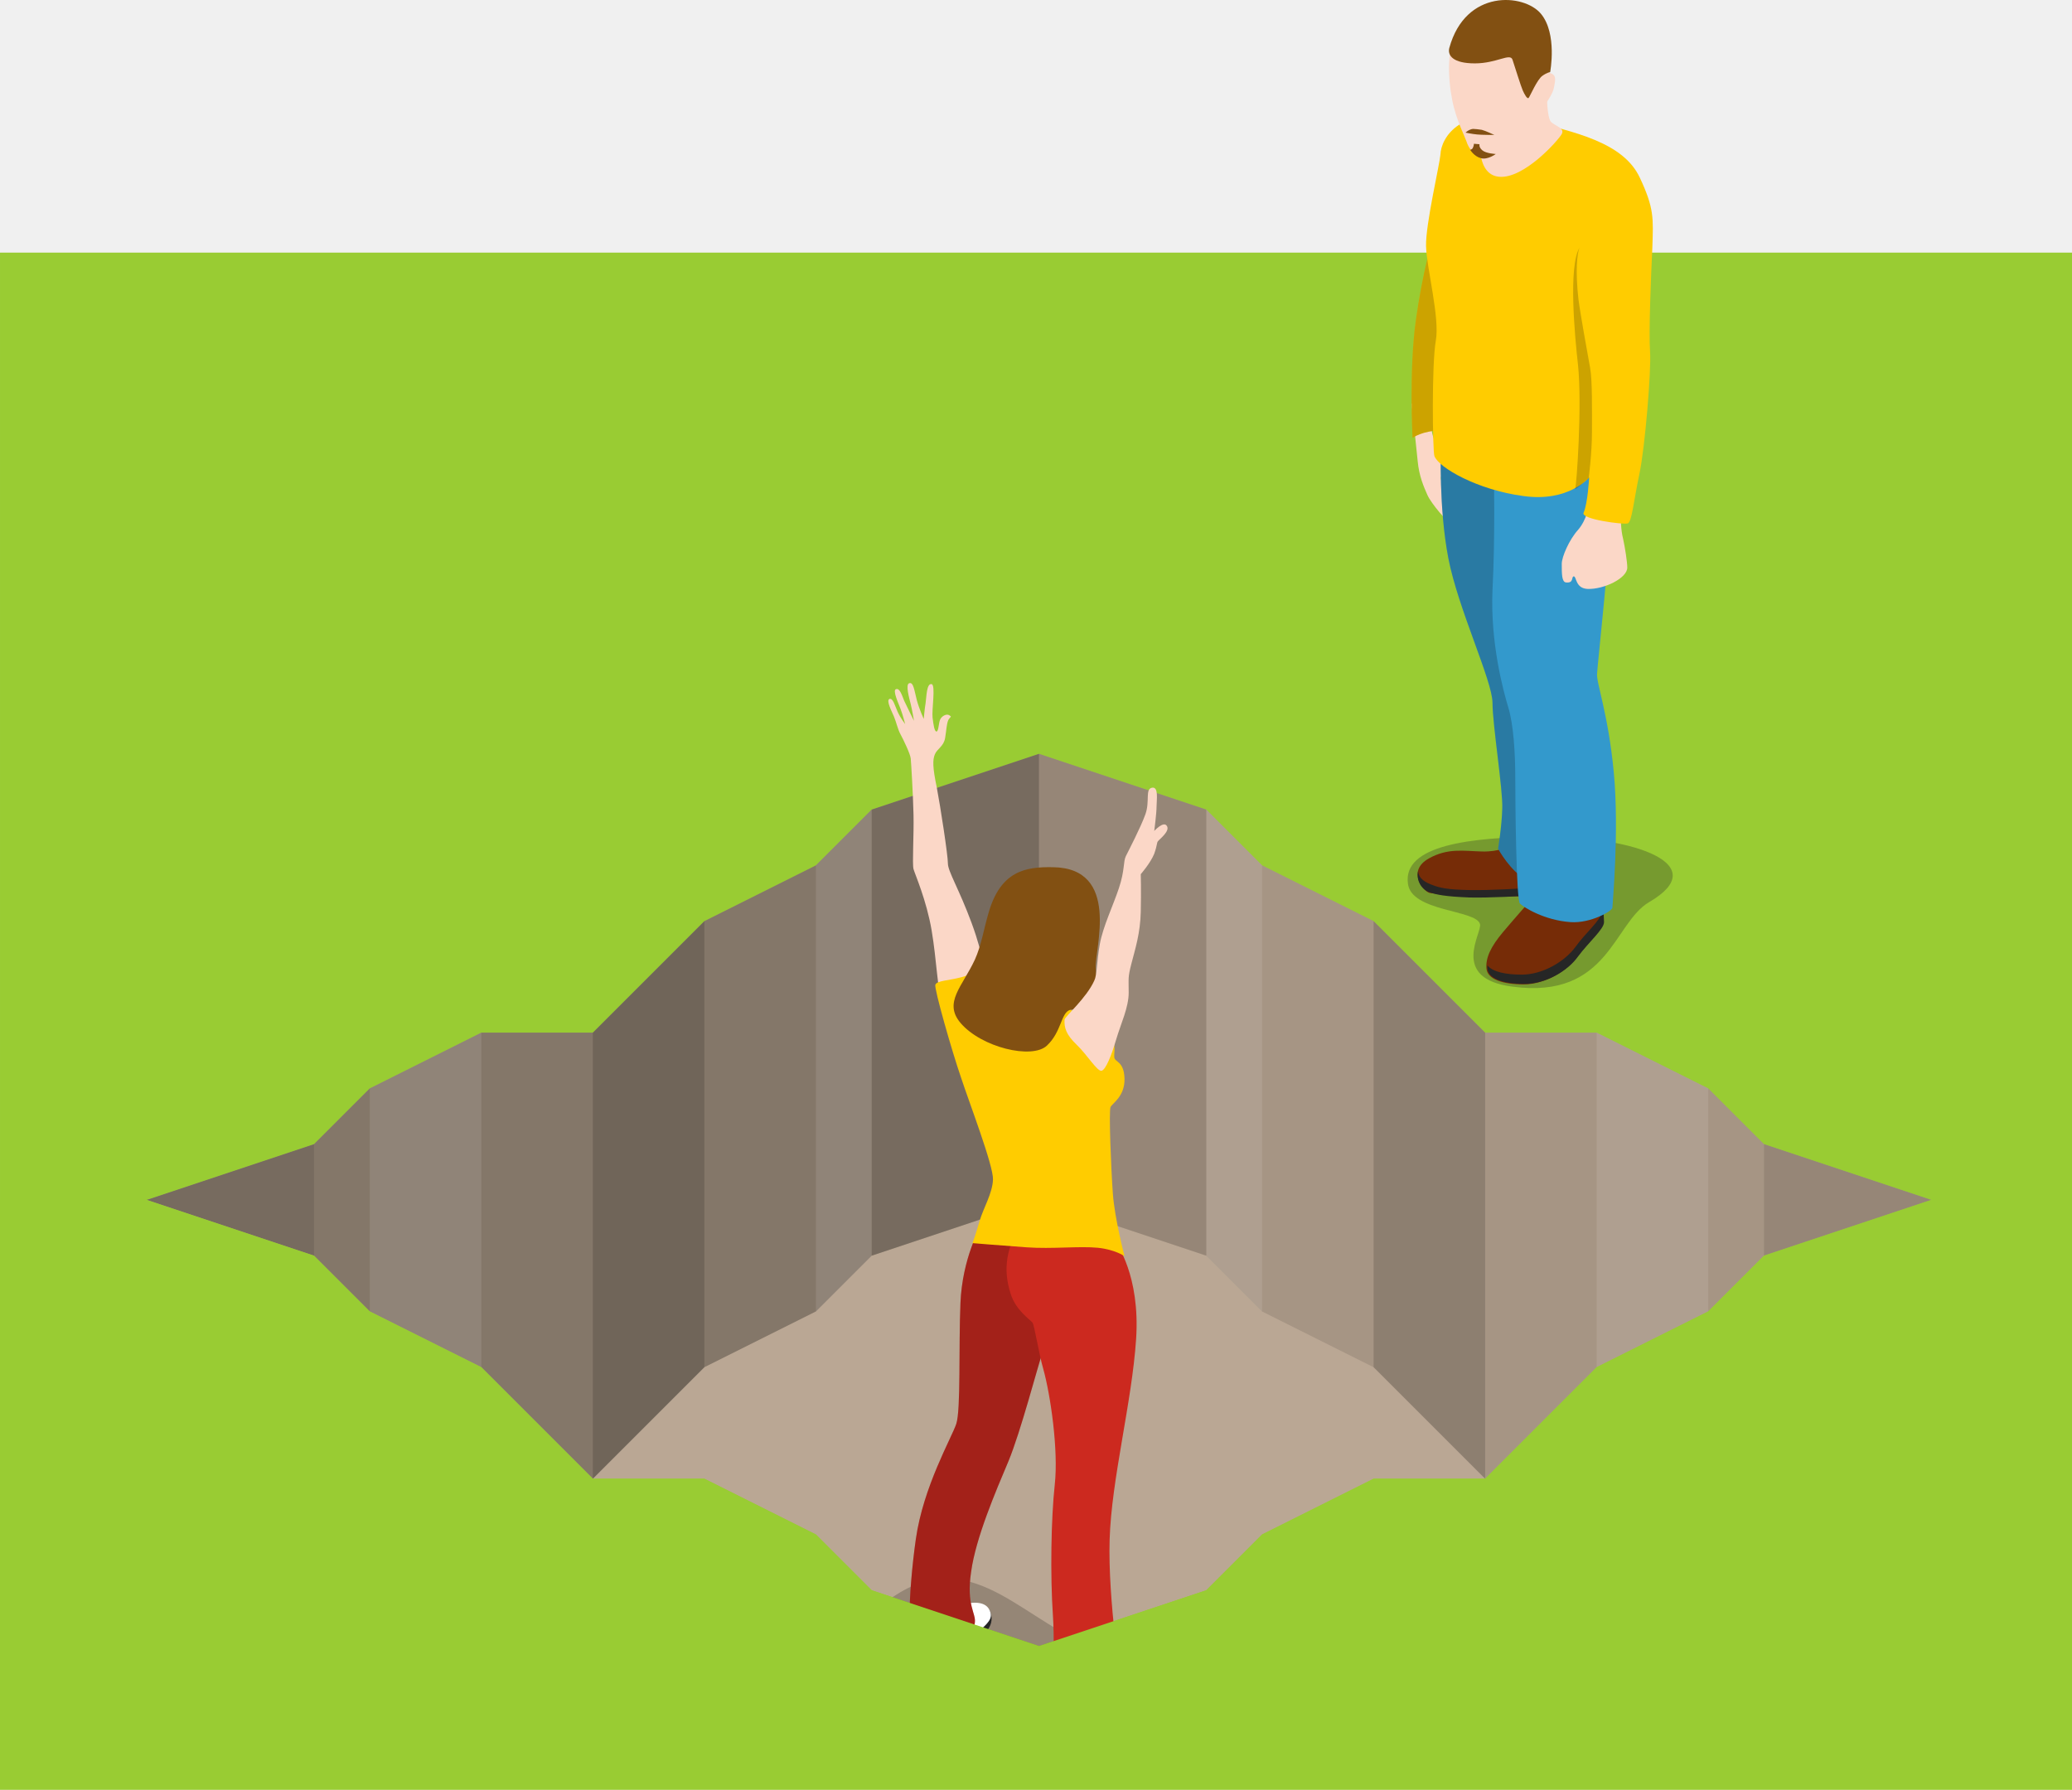
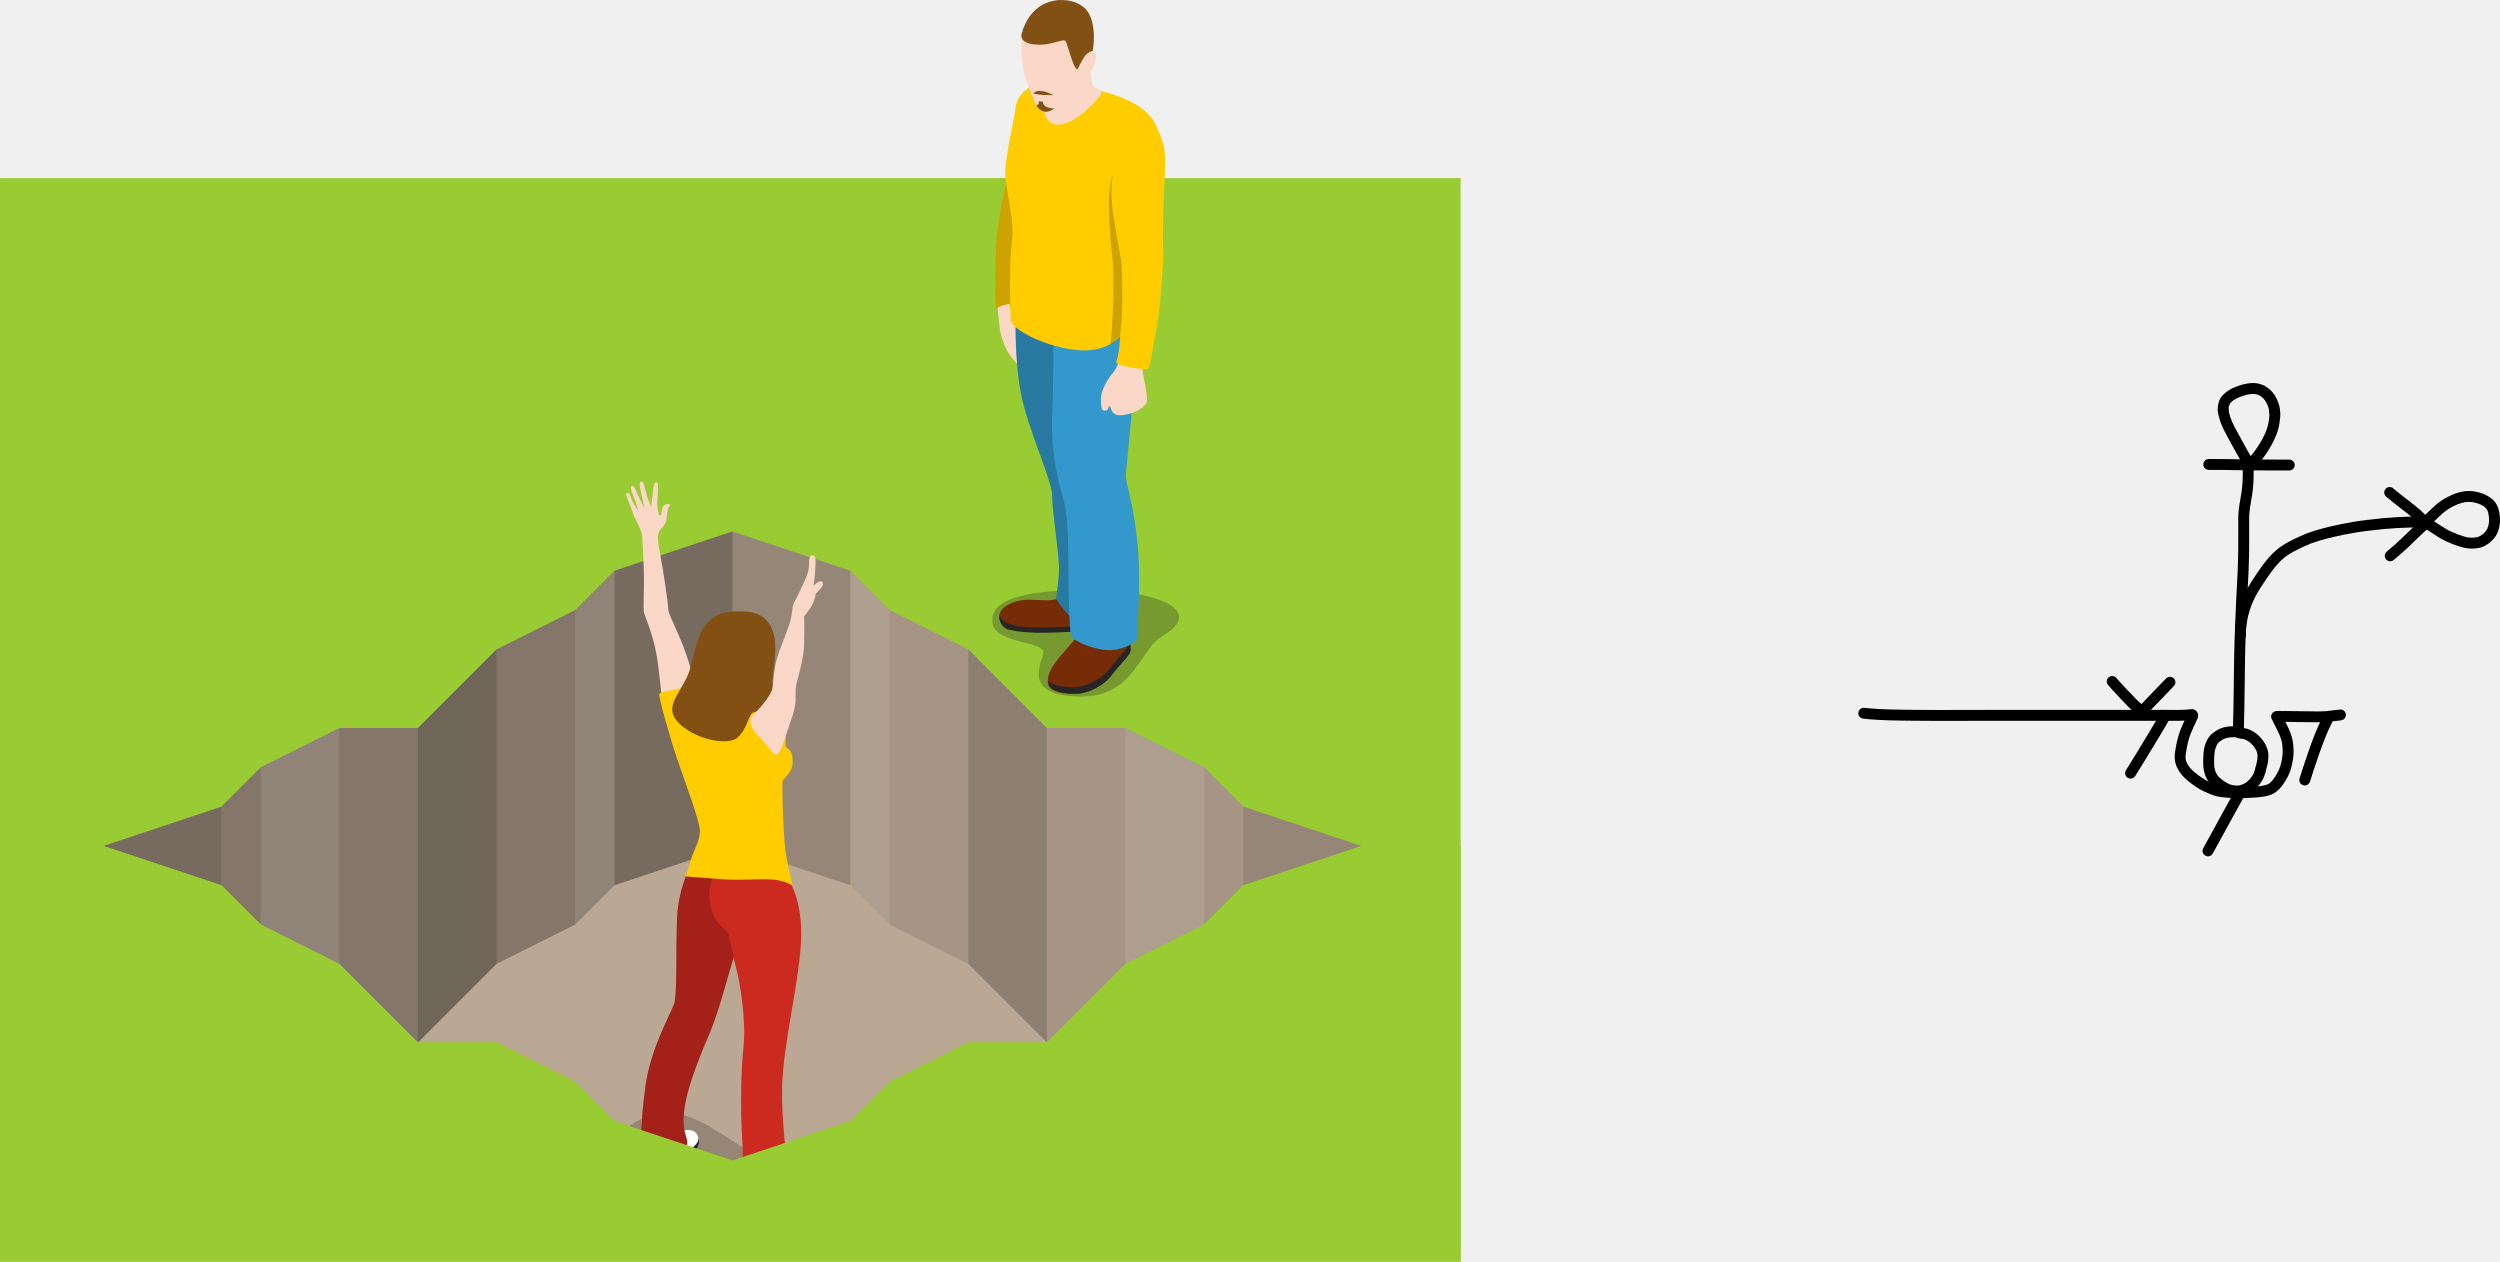
- <svg xmlns="http://www.w3.org/2000/svg" id="svg3748" version="1.1" viewBox="0 0 117.962 101.898" height="101.898mm" width="117.962mm">
+ <svg xmlns="http://www.w3.org/2000/svg" id="svg3748" version="1.1" viewBox="0 0 201.908 101.898" height="101.898mm" width="201.908mm">
  <defs id="defs3742" />
  <g transform="translate(-36.01856,-76.26833)" id="layer1">
    <rect y="90.652" x="36.019" height="87.514" width="117.962" id="rect4530" style="fill:#99cc33;fill-opacity:1;stroke-width:0.316" />
    <g id="g4380" transform="matrix(0.2645833,0,0,0.2645833,112.8398,71.48977)">
      <path id="path4342" d="m 13.4,105 c 0,0 1,9.1 1.3,12.3 0.3,3.2 1.3,5.5 2.1,7.3 0.8,1.8 4.5,6.2 5,5.9 0.5,-0.3 -0.3,-2.1 -0.3,-2.5 0,-0.4 0.4,-1.7 -0.2,-2.5 -0.6,-0.7 -1.7,-4 -1.6,-4.7 0.1,-0.7 1.4,-0.9 1.5,-1.4 0.1,-0.5 0.1,-0.5 0.1,-0.5 0,0 -3.6,-6 -3.6,-8.6 0,-2.7 -0.1,-6.1 -0.1,-6.1 0,0 -0.6,-0.3 -2,0 -1.4,0.2 -2.2,0.8 -2.2,0.8 z" style="fill:#fbd7c7" />
      <path id="path4344" d="m 28.1,216.9 c 0.6,1.8 -6.7,11.8 7.1,13.5 20.6,2.7 21.6,-13.7 29.3,-18.2 13.9,-8.1 -3.1,-14.1 -22.5,-14.1 -16.3,0.1 -30.5,1.9 -29.4,10.1 0.7,6.1 14.6,5.6 15.5,8.7 z" style="opacity:0.3;fill:#262626" />
      <path id="path4346" d="m 34,200.2 c 0,0 -1.6,1.2 -5.5,1.1 -3.9,-0.1 -7.3,-0.8 -11.4,1.5 -4.8,2.7 -1.2,7 0.1,7.4 1.3,0.4 18.1,0.9 21.2,0.7 3.1,-0.2 2.1,-8.2 2.1,-8.2 z" style="fill:#762c07" />
      <path id="path4348" d="m 39.4,209.1 c -1.5,0.1 -9,0.6 -13.5,0.5 -5,-0.1 -6.4,-0.5 -7.8,-1 -1.7,-0.6 -3.2,-1.4 -3.3,-3.1 -0.5,2.2 0.9,4.1 2.5,4.6 1.5,0.5 3.3,0.9 8.6,1.1 4.2,0.1 11.3,-0.3 12.6,-0.4 0.8,-0.1 1.4,-0.7 1.7,-1.6 -0.4,0.3 -0.5,-0.1 -0.8,-0.1 z" style="fill:#262626" />
      <path id="path4350" d="m 39.7,211 c 0,0 -3.9,4.4 -6.6,7.6 -2.7,3.2 -3.8,5.6 -3.6,7.9 0.2,2.3 3.5,3.4 8,3.4 4.5,0 9.3,-2.8 11.5,-5.9 2.3,-3.1 5.6,-5.9 5.6,-7.4 0,-1.5 -0.1,-6.2 -0.1,-6.2 z" style="fill:#762c07" />
      <path id="path4352" d="m 54.6,210.4 h -0.5 c 0,1.5 0.1,3.3 0.1,4.1 0,1.5 -3.4,4.3 -5.6,7.4 -2.3,3.1 -7,5.9 -11.5,5.9 -3.5,0 -6.3,-0.6 -7.4,-2 0,0.2 0,0.4 0,0.6 0.1,2.3 3.5,3.4 8,3.4 4.6,0 9.3,-2.8 11.5,-5.9 2.3,-3.1 5.6,-5.9 5.6,-7.4 -0.1,-1.4 -0.2,-6.1 -0.2,-6.1 z" style="fill:#262626" />
      <path id="path4354" d="m 19.7,114.3 c 0,0 -0.5,13 1.6,23.9 2.1,10.9 9.5,26.4 9.5,31.1 0,4.7 2.3,19 2.1,22.8 -0.1,3.8 -0.9,8.6 -0.9,8.6 0,0 2.7,5 6.2,6.7 3.5,1.7 7.2,-0.4 7.2,-0.4 L 39,116.5 Z" style="fill:#3399cc" />
      <path id="path4356" d="m 19.7,114.3 c 0,0 -0.5,13 1.6,23.9 2.1,10.9 9.5,26.4 9.5,31.1 0,4.7 2.3,19 2.1,22.8 -0.1,3.8 -0.9,8.6 -0.9,8.6 0,0 2.7,5 6.2,6.7 3.5,1.7 7.2,-0.4 7.2,-0.4 L 39,116.5 Z" style="opacity:0.2" />
      <path id="path4358" d="m 31.1,119.4 c 0,0 0.3,14.3 -0.3,25.6 -0.5,11.3 2.3,21.7 3.4,25.3 1.1,3.6 1.5,9.7 1.5,15.2 0,5.5 0.2,26.2 1,27 0.8,0.8 5.2,3.6 10.9,4 4.3,0.3 9,-2.4 9,-3.1 0,-0.7 1.5,-16.4 0.3,-29.1 -1.2,-12.7 -3.8,-19.3 -3.6,-21.3 0.1,-2 3.1,-29.1 2.8,-34.7 -0.3,-5.6 -2,-18.4 -2,-18.4 z" style="fill:#3399cc" />
      <path id="path4360" d="m 17.9,69.4 c 0,0 -2.2,7.4 -3.6,17.6 -1.5,10.7 -0.7,25.3 -0.7,25.3 0,0 2.1,-1.6 6.2,-1.6 4.1,0 -1.9,-41.3 -1.9,-41.3 z" style="fill:#ffcc00" />
      <path id="path4362" d="m 17.9,69.4 c 0,0 -2.2,7.4 -3.6,17.6 -1.5,10.7 -0.7,25.3 -0.7,25.3 0,0 2.1,-1.6 6.2,-1.6 4.1,0 -1.9,-41.3 -1.9,-41.3 z" style="opacity:0.2" />
      <path id="path4364" d="m 51.5,127 c 0,0 -0.4,2.9 -2.3,5.1 -1.9,2.1 -3.5,5.8 -3.5,7.3 0,2.1 0,3.9 0.9,4 1.8,0.2 1.1,-1.3 1.7,-1.3 0.6,0 0.3,2.6 3,2.7 3.5,0.1 8.5,-2.3 8.5,-4.6 0,-1.2 -0.5,-4.4 -0.9,-6.2 -0.5,-1.9 -0.5,-4.5 -0.5,-4.5 z" style="fill:#fbd7c7" />
      <path id="path4366" d="m 38.8,44 c 9.5,2.5 20.1,4.6 23.7,12.3 3.1,6.6 2.9,8.7 2.7,14.9 -0.3,6.2 -0.8,18.5 -0.5,22.5 0.3,4 -1.1,20.8 -2.3,26.4 -1.2,5.6 -1.6,10.3 -2.5,10.6 -0.9,0.3 -10.2,-0.9 -9.5,-2.3 0.9,-2 1.2,-7.6 1.2,-7.6 0,0 -4.4,5.4 -14.2,4 -9.8,-1.3 -18.2,-6.1 -19.1,-8.6 -0.4,-1.2 -0.6,-19.8 0.3,-24.8 0.9,-5 -2,-15.7 -2.1,-20.4 -0.1,-4.7 2.9,-17.4 3.1,-19.7 0.1,-3.4 4.2,-11.2 19.2,-7.3 z" style="fill:#ffcc00" />
      <path id="path4368" d="m 51.5,120.9 c 0,0 0.7,-5.2 0.7,-9.8 0,-4.6 0.1,-11.3 -0.4,-13.9 C 51.3,94.5 49.6,85 49.3,82.5 48.6,76.4 49,72.7 49.5,71.4 c -2.4,4.1 -1,19 -0.3,25.2 0.9,8.7 -0.3,25.8 -0.6,26.6 -0.3,0.7 2.9,-2.3 2.9,-2.3 z" style="opacity:0.2" />
      <path id="path4370" d="m 42.5,38.2 c 0,0 0,5.2 0.9,6.1 0.9,0.9 3,1.3 2.3,2.6 -0.7,1.3 -8.1,9.7 -13.5,9.2 -5.3,-0.5 -4,-9.4 -4,-9.4 z" style="fill:#fbd7c7" />
      <path id="path4372" d="m 22.8,26.5 c -2.2,2.8 -1.3,11 -0.3,14.7 1,3.7 2.2,5.9 2.7,7.3 0.4,1.4 1.9,3.6 3.9,3.5 2,-0.1 8.2,-4.1 10.1,-7.1 C 41,41.9 43.6,39 44,37 44.4,35 44.6,34.1 42.9,33.7 41.2,33.3 37.6,25.9 33,25.6 28.4,25.3 24.1,24.8 22.8,26.5 Z" style="fill:#fbd7c7" />
      <path id="path4374" d="m 21.5,28.4 c -0.4,1.6 0.8,3.3 5.5,3.3 4.7,0 7.6,-2.3 8.1,-0.8 0.5,1.5 1.8,5.7 2.2,6.6 0.4,0.9 1,2 1.3,1.6 0.3,-0.4 1.8,-3.9 2.9,-4.7 1.1,-0.8 1.7,-0.8 1.7,-0.8 0,0 1.6,-8.3 -2,-12.6 C 37.6,16.7 25,15.6 21.5,28.4 Z" style="fill:#825012" />
      <path id="path4376" d="m 25,46.6 c 0,0 0.7,-0.7 1.6,-0.8 0.4,0 1.3,0.1 1.9,0.2 0.8,0.2 2.7,1.1 2.7,1.1 0,0 -2.8,0 -3.7,-0.1 C 26.4,46.9 25,46.6 25,46.6 Z" style="fill:#825012" />
      <path id="path4378" d="m 26.8,49 1.2,0.1 c 0,0 -0.2,0.6 0.6,1.3 0.8,0.7 2.9,0.8 2.9,0.8 0,0 -1.7,1.3 -3.2,0.9 -1.5,-0.4 -2.3,-1.8 -2.3,-1.8 0,0 0.5,-0.1 0.6,-0.5 0.2,-0.4 0.2,-0.8 0.2,-0.8 z" style="fill:#825012" />
    </g>
    <g id="g4340" transform="matrix(0.79375,0,0,0.79375,44.36984,119.1891)">
      <path id="path4293" d="m 64,0 -12,4 -4,4 -8,4 -8,8 h -8 l -8,4 -4,4 -12,4 12,4 4,4 8,4 8,8 h 8 l 8,4 4,4 12,4 12,-4 4,-4 8,-4 h 8 l 8,-8 8,-4 4,-4 12,-4 -12,-4 -4,-4 -8,-4 H 96 L 88,12 80,8 76,4 Z" style="opacity:1;fill:#baa794" />
      <path id="path4295" d="m 64,0 12,4 4,4 8,4 8,8 h 8 l 8,4 4,4 12,4 -12,4 -4,4 -8,4 -8,8 -8,-8 -8,-4 -4,-4 -12,-4 z" style="opacity:0.11" />
      <path id="path4297" d="m 64,0 v 32 l -12,4 -4,4 -8,4 -8,8 -8,-8 -8,-4 -4,-4 -12,-4 12,-4 4,-4 8,-4 h 8 l 8,-8 8,-4 4,-4 z" style="opacity:0.29" />
      <path id="path4299" d="m 16,24 8,-4 v 24 l -8,-4 z" style="opacity:0.1;fill:#ffffff" />
      <path id="path4301" d="m 48,8 4,-4 v 32 l -4,4 z" style="opacity:0.1;fill:#ffffff" />
      <path id="path4303" d="M 52,4 64,0 v 32 l -12,4 z" style="opacity:0.1" />
      <path id="path4305" d="m 40,12 -8,8 v 32 l 8,-8 z" style="opacity:0.15" />
      <path id="path4307" d="M 12,36 0,32 12,28 Z" style="opacity:0.1" />
      <path id="path4309" d="m 112,24 -8,-4 v 24 l 8,-4 z" style="opacity:0.1;fill:#ffffff" />
      <path id="path4311" d="M 80,8 76,4 v 32 l 4,4 z" style="opacity:0.1;fill:#ffffff" />
      <path id="path4313" d="M 76,4 64,0 v 32 l 12,4 z" style="opacity:0.1" />
      <path id="path4315" d="m 88,12 8,8 v 32 l -8,-8 z" style="opacity:0.15" />
      <path id="path4317" d="m 116,36 12,-4 -12,-4 z" style="opacity:0.1" />
    </g>
    <g transform="matrix(0.2645833,0,0,0.2645833,84.16318,113.5799)" id="g4594">
      <path style="opacity:0.2" d="m 65.1,234.6 c 15.7,-7.7 6,-16.3 -10.9,-21.1 -15,-4.3 -26.2,-22.2 -43.2,-11.4 -13.8,8.7 4.9,17.9 18.3,22.6 19.1,6.9 22.8,16.2 35.8,9.9 z" id="path4551" />
      <path style="fill:#262626" d="m 16.3,216.7 c 2.8,1.1 5.8,-0.2 9,-2.6 3.2,-2.4 6.2,-4.1 6.1,-6.9 -0.1,-2.8 -2.3,-3.7 -7.4,-2 -5.1,1.7 -11.1,10.2 -7.7,11.5 z" id="path4553" />
      <path style="fill:#ffffff" d="m 16.9,215.9 c 2.6,1 9.8,-4.1 11.7,-5.8 1.9,-1.7 3.1,-2.8 2.5,-4.3 -0.6,-1.7 -2.5,-2.9 -8.5,-0.8 -6,2.1 -9.8,9.3 -5.7,10.9 z" id="path4555" />
      <path style="fill:#cc291f" d="m 29,123 c 0,0 -3.9,6.7 -4.3,16.4 -0.4,9.6 0.1,23 -0.9,26 -1,3 -7.1,13.5 -8.7,24.8 -1.6,11.3 -2.2,25.2 0.4,26.5 2.6,1.3 6.8,-1 8.2,-1.9 2.7,-1.8 3.8,-4.5 4.1,-6.6 0.3,-2.1 -1.9,-3.7 -0.8,-11 1,-7.3 5.3,-17.3 8,-23.7 2.7,-6.5 6.2,-20.1 7.4,-23.6 1.2,-3.5 3.2,-24.7 3.2,-24.7 z" id="path4557" />
      <path style="opacity:0.2" d="m 29,123 c 0,0 -3.9,6.7 -4.3,16.4 -0.4,9.6 0.1,23 -0.9,26 -1,3 -7.1,13.5 -8.7,24.8 -1.6,11.3 -2.2,25.2 0.4,26.5 2.6,1.3 6.8,-1 8.2,-1.9 2.7,-1.8 3.8,-4.5 4.1,-6.6 0.3,-2.1 -1.9,-3.7 -0.8,-11 1,-7.3 5.3,-17.3 8,-23.7 2.7,-6.5 6.2,-20.1 7.4,-23.6 1.2,-3.5 3.2,-24.7 3.2,-24.7 z" id="path4559" />
      <path style="fill:#262626" d="m 46.1,229.4 c -0.2,1.6 0.5,2 3.4,2 2.9,0 10.8,-1 13.1,-1.7 2.3,-0.7 3.4,-2.3 3.3,-4.4 0,-1.9 -18.7,-6 -19.8,4.1 z" id="path4561" />
      <path style="fill:#ffffff" d="m 46.6,229.6 c 2,1.1 7.6,-0.5 9.8,-0.5 2.2,0 5.8,-0.2 7.6,-1.2 1.8,-1 2.7,-2.8 0.9,-4.3 -1.8,-1.5 -9.3,-2.2 -12.1,-2.2 -2.8,0 -11.6,5 -6.2,8.2 z" id="path4563" />
      <path style="fill:#cc291f" d="m 58.2,126.5 c 0,0 5.2,6.9 4.3,20.6 -0.9,13.7 -5.3,30.1 -5.7,43.2 -0.4,13.1 2.6,31.5 2.5,32.7 -0.1,1.2 0,5.2 -7.1,6.4 -7.1,1.2 -7.3,0 -7.8,-0.4 -0.5,-0.4 0.8,-13.5 0.2,-22.3 -0.6,-8.8 -0.4,-21 0.4,-28.3 0.8,-7.3 -0.9,-19.2 -2.5,-24.9 -0.9,-3.1 -1.9,-9.4 -2.3,-9.9 -0.7,-0.8 -3.6,-2.7 -4.7,-6.2 -1.7,-5.3 -1,-10 2.6,-15.7 3.7,-5.7 20.1,4.8 20.1,4.8 z" id="path4565" />
      <path style="fill:#fbd7c7" d="m 30.7,71.5 c 0,0 -0.9,-6.6 -3.6,-13.9 C 24.4,50.3 22,46.5 22,44.8 22,43 20.4,32.6 19.6,28.4 c -0.9,-4.3 -0.9,-5.9 -0.4,-7.1 0.5,-1.2 1.9,-1.7 2.2,-3.5 0.3,-1.8 0.3,-3 0.7,-3.9 0.5,-0.8 0.8,-0.6 0.2,-1 -0.6,-0.4 -1.7,0.2 -2,1 -0.3,0.8 -0.3,2.3 -0.7,2.5 -0.5,0.1 -0.7,-1.4 -0.9,-3 -0.2,-1.6 0.7,-7 -0.2,-7.2 -1.1,-0.2 -1.1,2.7 -1.3,4.1 -0.2,1.1 -0.4,3.4 -0.4,3.4 0,0 -1,-2.2 -1.5,-4.1 C 14.8,7.7 14.6,5.7 13.7,6 c -0.9,0.2 0,3.3 0.3,4.5 0.3,1.2 0.7,3.6 0.7,3.6 0,0 -1.4,-2.8 -2.1,-4.3 C 12,8.3 11.6,7 10.8,7.3 c -0.7,0.3 0.5,2.9 1,4.2 0.5,1.3 1,3.3 1,3.3 0,0 -1,-1.3 -1.6,-2.6 -0.6,-1.3 -1,-3.1 -1.8,-2.8 -0.7,0.4 0.5,2.6 1,3.8 0.5,1.2 0.8,2.7 1.4,3.8 0.6,1.1 2.1,4.2 2.2,5.2 0.1,1 0.5,7.7 0.6,12.1 0.1,4.4 -0.3,10.6 0,11.7 0.3,1.1 2.8,6.7 3.9,13.2 1.1,6.5 1.2,12.6 2.3,15.7 1.2,3.2 9.9,-3.4 9.9,-3.4 z" id="path4567" />
      <path style="fill:#ffcc00" d="m 30.2,67.2 c 0,0 -2.8,1.4 -5.4,2.1 -2.6,0.7 -5.2,0.7 -5.5,1.6 -0.3,0.8 3.6,14.4 5.5,19.9 1.8,5.5 7,19 6.9,22 -0.1,3 -2.1,6.2 -2.9,9 -0.8,2.8 -1.5,4.7 -1.5,4.7 0,0 6,0.5 11.6,0.9 5.6,0.4 11.3,-0.3 15.4,0.1 3.7,0.4 5.7,1.8 5.7,1.8 0,0 -2.1,-8 -2.5,-13.4 C 57.1,110.4 56.6,98 57,97.2 c 0.4,-0.8 3.1,-2.3 3,-6.1 -0.1,-3.8 -2.1,-3.5 -2.2,-4.6 -0.1,-1.1 0.5,-2.8 -0.8,-4 -2,-1.9 -5.7,-5 -9,-6.4 -3.4,-1.7 -17.8,-8.9 -17.8,-8.9 z" id="path4569" />
      <path style="fill:#825012" d="m 44.6,45.6 c -5.8,-0.1 -11.3,0.7 -13.9,10 -1,3.4 -1.5,6.8 -2.9,9.9 -2.7,5.8 -6.8,9.2 -3.1,13.6 4.5,5.3 15.4,7.9 18.6,4.9 3.2,-3 3,-7.1 5,-7.7 2,-0.6 4.9,1.6 6,-0.5 1.1,-2.1 -0.4,-4.7 -0.5,-8.6 -0.2,-4 5.4,-21.4 -9.2,-21.6 z" id="path4571" />
      <path style="fill:#fbd7c7" d="m 47.1,78.4 c -0.1,1.7 0.3,3.2 2.6,5.4 2.3,2.2 4.5,5.9 5.4,5.6 0.9,-0.3 2.1,-3.3 3.1,-6.7 1,-3.4 2.7,-6.9 2.7,-10.1 0,-3.2 -0.2,-3.2 0.6,-6.3 0.8,-3.1 1.9,-6.5 2,-11.1 0.1,-4.6 0,-8.1 0,-8.1 0,0 2.1,-2.4 2.9,-4.4 0.7,-2 0.5,-2.3 0.8,-2.7 0.3,-0.4 2.7,-2.2 1.9,-3.3 -0.7,-1.1 -2.7,1.1 -2.7,1.1 0,0 0.5,-3.8 0.5,-5.3 0,-1.4 0.5,-4.3 -1,-4 -1.5,0.3 -0.4,2.9 -1.4,5.7 -1,2.8 -3.6,7.8 -4.2,9 -0.6,1.2 -0.2,3 -1.5,6.9 -1.3,3.9 -3.4,8.2 -4.1,12 -0.7,3.9 -0.6,6.7 -1.2,7.9 -1.7,3.8 -6.3,7.7 -6.4,8.4 z" id="path4573" />
    </g>
-     <path id="rect4530-3" transform="matrix(0.2645833,0,0,0.2645833,36.01856,76.26833)" d="M 0 258.213 L 0 385.127 L 445.84 385.127 L 445.84 258.213 L 415.541 258.213 L 415.564 258.221 L 379.564 270.221 L 367.564 282.221 L 343.564 294.221 L 319.564 318.221 L 295.564 318.221 L 271.564 330.221 L 259.564 342.221 L 223.564 354.221 L 187.564 342.221 L 175.564 330.221 L 151.564 318.221 L 127.564 318.221 L 103.564 294.221 L 79.564 282.221 L 67.564 270.221 L 31.564 258.221 L 31.588 258.213 L 0 258.213 z " clip-path="none" mask="none" style="fill:#99cc33;fill-opacity:1;stroke-width:0.739" />
+     <path id="rect4530-3" transform="matrix(0.2645833,0,0,0.2645833,36.01856,76.26833)" d="M 0,258.213 V 385.127 H 445.84 V 258.213 h -30.299 l 0.023,0.008 -36,12 -12,12 -24,12 -24,24 h -24 l -24,12 -12,12 -36,12 -36,-12 -12,-12 -24,-12 h -24 l -24,-24 -24,-12 -12,-12 -36,-12 0.023,-0.008 z" clip-path="none" mask="none" style="fill:#99cc33;fill-opacity:1;stroke-width:0.739" />
  </g>
+   <path style="fill:#000000;fill-opacity:1;fill-rule:nonzero;stroke:none;stroke-width:0.265" id="path1" d="m 150.49,58.042 c 1.331,0.15 2.675,0.149 4.013,0.166 2.097,0.017 1.809,0.012 3.906,0.01 1.653,-0.002 0.616,-0.004 2.269,-0.005 1.576,-0.001 3.151,-0.001 4.727,-0.001 1.491,-1.61e-4 2.982,-2.2e-4 4.473,-2.62e-4 1.368,-3.2e-5 2.736,-3.7e-5 4.105,-4.2e-5 0.861,-0.016 1.723,0.027 2.583,-0.016 0.337,-0.028 0.175,-0.013 0.487,-0.045 0.619,-0.064 0.529,-0.939 -0.09,-0.875 v 0 c -0.287,0.03 -0.14,0.016 -0.442,0.042 -0.845,0.045 -1.693,-0.005 -2.538,0.014 -1.368,5e-6 -2.736,1.1e-5 -4.105,4.2e-5 -1.491,4e-5 -2.982,9.8e-5 -4.473,2.62e-4 -1.576,2.01e-4 -3.151,5.29e-4 -4.727,0.001 -1.653,0.001 -0.616,0.003 -2.269,0.005 -2.093,0.003 -1.801,0.007 -3.894,-0.009 -1.3,-0.017 -2.607,-0.015 -3.9,-0.158 -0.616,-0.088 -0.74,0.783 -0.124,0.871 z" />
+   <path style="fill:#000000;fill-opacity:1;fill-rule:nonzero;stroke:none;stroke-width:0.265" id="path2" d="m 176.672,57.675 c -0.187,0.409 -0.382,0.814 -0.555,1.229 -0.227,0.567 -0.351,1.165 -0.443,1.766 -0.051,0.344 -0.065,0.692 0.041,1.028 0.074,0.237 0.142,0.34 0.258,0.556 0.333,0.534 0.84,0.918 1.349,1.274 0.406,0.284 0.862,0.479 1.32,0.659 0.47,0.187 0.972,0.221 1.471,0.25 0.737,0.043 1.475,0.017 2.211,-0.039 0.348,-0.036 0.704,-0.075 1.035,-0.194 0.075,-0.027 0.152,-0.055 0.222,-0.093 0.089,-0.049 0.169,-0.111 0.254,-0.167 0.434,-0.339 0.72,-0.813 0.971,-1.294 0.212,-0.435 0.317,-0.907 0.392,-1.381 0.063,-0.421 0.044,-0.845 -0.004,-1.266 -0.035,-0.319 -0.141,-0.622 -0.252,-0.921 -0.098,-0.239 -0.211,-0.471 -0.328,-0.702 -0.092,-0.184 -0.178,-0.37 -0.275,-0.55 -0.05,-0.092 -0.027,-0.048 -0.07,-0.132 -0.284,-0.553 -1.067,-0.151 -0.783,0.402 v 0 c 0.051,0.1 0.026,0.051 0.077,0.147 0.094,0.174 0.176,0.354 0.265,0.53 0.102,0.201 0.201,0.403 0.288,0.611 0.087,0.233 0.175,0.466 0.203,0.715 0.04,0.342 0.058,0.687 0.008,1.03 -0.059,0.38 -0.138,0.76 -0.303,1.11 -0.185,0.356 -0.387,0.717 -0.697,0.981 -0.033,0.027 -0.062,0.058 -0.098,0.08 -0.072,0.044 -0.202,0.086 -0.281,0.107 -0.227,0.059 -0.46,0.09 -0.693,0.11 -0.696,0.053 -1.395,0.079 -2.093,0.038 -0.406,-0.023 -0.817,-0.041 -1.201,-0.191 -0.394,-0.154 -0.789,-0.318 -1.138,-0.561 -0.324,-0.224 -0.702,-0.495 -0.954,-0.8 -0.045,-0.055 -0.084,-0.115 -0.125,-0.173 -0.067,-0.119 -0.128,-0.217 -0.176,-0.344 -0.083,-0.222 -0.057,-0.456 -0.025,-0.685 0.081,-0.531 0.187,-1.06 0.386,-1.561 0.104,-0.251 0.109,-0.269 0.221,-0.512 0.117,-0.253 0.249,-0.499 0.35,-0.759 0.209,-0.586 -0.619,-0.882 -0.829,-0.296 z" />
+   <path style="fill:#000000;fill-opacity:1;fill-rule:nonzero;stroke:none;stroke-width:0.265" id="path3" d="m 184.014,58.297 c 0.45,-0.003 0.9,0.007 1.35,0.015 0.587,0.009 1.174,0.016 1.76,0.022 0.26,0.007 0.52,-0.008 0.78,-0.019 0.181,-0.012 0.36,-0.041 0.54,-0.063 0.197,-0.026 0.395,-0.049 0.592,-0.07 0.619,-0.065 0.526,-0.941 -0.092,-0.875 v 0 c -0.203,0.022 -0.406,0.045 -0.609,0.072 -0.157,0.02 -0.313,0.043 -0.47,0.057 -0.244,0.011 -0.488,0.025 -0.733,0.019 -0.585,-0.006 -1.17,-0.013 -1.755,-0.022 -0.455,-0.007 -0.91,-0.018 -1.364,-0.015 -0.622,0 -0.622,0.88 0,0.88 z" />
+   <path style="fill:#000000;fill-opacity:1;fill-rule:nonzero;stroke:none;stroke-width:0.265" id="path4" d="m 187.564,57.946 c -0.451,0.865 -0.781,1.783 -1.109,2.699 -0.253,0.727 -0.491,1.458 -0.726,2.19 -0.19,0.592 0.648,0.861 0.838,0.269 v 0 c 0.232,-0.723 0.467,-1.445 0.716,-2.162 0.314,-0.878 0.629,-1.759 1.06,-2.588 0.289,-0.551 -0.491,-0.96 -0.78,-0.408 z" />
+   <path style="fill:#000000;fill-opacity:1;fill-rule:nonzero;stroke:none;stroke-width:0.265" id="path5" d="m 180.451,63.941 c -0.677,1.204 -1.331,2.422 -1.998,3.632 -0.168,0.303 -0.335,0.605 -0.502,0.908 -0.301,0.544 0.469,0.971 0.77,0.426 v 0 c 0.168,-0.303 0.336,-0.606 0.503,-0.909 0.664,-1.206 1.316,-2.42 1.991,-3.62 0.309,-0.54 -0.455,-0.977 -0.764,-0.437 z" />
+   <path style="fill:#000000;fill-opacity:1;fill-rule:nonzero;stroke:none;stroke-width:0.265" id="path6" d="m 174.351,57.833 c -0.567,0.967 -1.147,1.926 -1.73,2.884 -0.616,1.004 -0.313,0.515 -0.907,1.468 -0.329,0.528 0.418,0.993 0.747,0.465 v 0 c 0.598,-0.96 0.294,-0.468 0.912,-1.477 0.587,-0.965 0.351,-0.575 0.898,-1.484 0.257,-0.428 0.522,-0.855 0.767,-1.29 0.047,-0.083 0.09,-0.167 0.134,-0.251 0.223,-0.581 -0.598,-0.897 -0.821,-0.316 z" />
+   <path style="fill:#000000;fill-opacity:1;fill-rule:nonzero;stroke:none;stroke-width:0.265" id="path7" d="m 173.403,57.276 c -0.244,-0.229 -0.503,-0.442 -0.745,-0.674 -0.078,-0.075 -0.154,-0.153 -0.23,-0.23 -0.387,-0.394 -0.764,-0.797 -1.135,-1.204 -0.119,-0.131 -0.236,-0.263 -0.352,-0.396 -0.407,-0.47 -1.073,0.106 -0.665,0.576 v 0 c 0.121,0.139 0.243,0.277 0.367,0.413 0.381,0.418 0.768,0.832 1.165,1.235 0.086,0.085 0.17,0.172 0.257,0.255 0.224,0.214 0.461,0.415 0.692,0.621 0.422,0.457 1.069,-0.14 0.647,-0.597 z" />
+   <path style="fill:#000000;fill-opacity:1;fill-rule:nonzero;stroke:none;stroke-width:0.265" id="path8" d="m 174.937,54.795 c -0.24,0.254 -0.484,0.504 -0.727,0.756 -0.487,0.513 -0.982,1.017 -1.471,1.528 -0.43,0.449 0.205,1.058 0.635,0.609 v 0 c 0.489,-0.51 0.984,-1.014 1.47,-1.526 0.229,-0.238 0.461,-0.472 0.684,-0.715 0.46,-0.419 -0.132,-1.07 -0.592,-0.651 z" />
+   <path style="fill:#000000;fill-opacity:1;fill-rule:nonzero;stroke:none;stroke-width:0.265" id="path9" d="m 180.7,58.664 c -0.139,-0.01 -0.278,-0.011 -0.416,-0.009 -0.207,7.94e-4 -0.411,0.032 -0.612,0.076 -0.145,0.034 -0.29,0.078 -0.426,0.14 -0.035,0.016 -0.068,0.033 -0.102,0.05 -0.179,0.097 -0.344,0.216 -0.502,0.343 -0.12,0.099 -0.22,0.218 -0.302,0.35 -0.05,0.081 -0.07,0.124 -0.112,0.209 -0.064,0.134 -0.12,0.272 -0.162,0.415 -0.028,0.097 -0.033,0.128 -0.054,0.226 -0.042,0.207 -0.055,0.418 -0.066,0.629 -0.007,0.171 -0.01,0.342 -0.012,0.513 0.004,0.109 0.004,0.219 0.015,0.328 0.007,0.075 0.015,0.121 0.026,0.194 0.03,0.16 0.067,0.321 0.121,0.475 0.012,0.036 0.026,0.07 0.04,0.106 0.072,0.177 0.171,0.341 0.29,0.491 0.027,0.034 0.057,0.067 0.085,0.101 0.2,0.219 0.439,0.396 0.683,0.563 0.173,0.109 0.35,0.215 0.541,0.291 0.037,0.015 0.075,0.027 0.113,0.041 0.19,0.063 0.389,0.093 0.588,0.114 0.128,0.013 0.255,0.019 0.383,0.009 0.083,-0.007 0.114,-0.013 0.196,-0.026 0.156,-0.033 0.309,-0.079 0.456,-0.141 0.034,-0.014 0.067,-0.03 0.101,-0.046 0.133,-0.066 0.265,-0.137 0.385,-0.225 0.026,-0.019 0.051,-0.04 0.077,-0.059 0.152,-0.124 0.285,-0.269 0.412,-0.419 0.125,-0.148 0.226,-0.313 0.319,-0.483 0.08,-0.158 0.138,-0.325 0.187,-0.494 0.046,-0.169 0.09,-0.338 0.133,-0.507 0.048,-0.167 0.076,-0.339 0.097,-0.511 0.015,-0.129 0.022,-0.26 0.023,-0.39 0.001,-0.156 -0.029,-0.308 -0.066,-0.458 -0.04,-0.147 -0.098,-0.288 -0.167,-0.423 -0.051,-0.094 -0.11,-0.184 -0.17,-0.273 -0.063,-0.089 -0.129,-0.174 -0.2,-0.256 -0.06,-0.07 -0.127,-0.134 -0.191,-0.2 -0.059,-0.064 -0.127,-0.118 -0.195,-0.172 -0.066,-0.051 -0.137,-0.094 -0.208,-0.137 -0.069,-0.041 -0.138,-0.081 -0.209,-0.118 -0.068,-0.035 -0.139,-0.065 -0.212,-0.091 -0.064,-0.017 -0.105,-0.032 -0.169,-0.049 -0.061,-0.019 -0.123,-0.03 -0.186,-0.039 -0.046,-0.004 -0.09,-0.008 -0.135,-0.014 0.007,7.94e-4 0.015,0.002 0.022,0.003 0.002,9.5e-5 -0.004,-0.001 -0.006,-0.002 -0.009,-0.002 -0.018,-0.005 -0.027,-0.007 -0.033,-0.008 -0.066,-0.014 -0.1,-0.02 -0.076,-0.008 -0.04,-0.006 -0.106,-0.008 -0.622,-0.014 -0.641,0.866 -0.019,0.88 v 0 c -0.007,-0.003 -0.001,-5.29e-4 -0.019,-0.004 0.051,0.006 0.098,0.029 0.15,0.032 0.042,0.005 0.083,0.01 0.125,0.013 0.026,0.002 0.05,0.01 0.075,0.017 0.036,0.009 0.072,0.025 0.108,0.031 0.04,0.008 0.075,0.036 0.113,0.051 0.016,0.005 0.003,7.93e-4 0.034,0.018 0.035,0.02 0.07,0.041 0.105,0.061 0.041,0.025 0.082,0.049 0.121,0.077 0.039,0.031 0.079,0.06 0.112,0.098 0.052,0.053 0.105,0.104 0.154,0.16 0.046,0.052 0.088,0.108 0.13,0.164 0.043,0.065 0.086,0.129 0.125,0.197 0.041,0.069 0.064,0.147 0.091,0.222 0.02,0.081 0.04,0.162 0.041,0.246 1.7e-4,0.097 -0.007,0.193 -0.017,0.289 -0.016,0.134 -0.038,0.267 -0.075,0.396 -0.042,0.161 -0.083,0.323 -0.127,0.483 -0.031,0.109 -0.068,0.216 -0.115,0.318 -0.063,0.117 -0.131,0.231 -0.217,0.333 -0.088,0.105 -0.18,0.207 -0.284,0.296 -0.087,0.071 -0.186,0.127 -0.286,0.177 -0.107,0.051 -0.218,0.09 -0.333,0.118 -0.049,0.009 -0.1,0.018 -0.15,0.02 -0.064,0.002 -0.128,-0.006 -0.192,-0.01 -0.131,-0.014 -0.263,-0.031 -0.389,-0.07 -0.16,-0.053 -0.307,-0.139 -0.45,-0.228 -0.179,-0.122 -0.356,-0.25 -0.508,-0.405 -0.089,-0.102 -0.172,-0.211 -0.224,-0.337 -0.052,-0.129 -0.085,-0.264 -0.112,-0.4 -0.006,-0.039 -0.014,-0.079 -0.018,-0.119 -0.009,-0.086 -0.008,-0.174 -0.013,-0.26 0.002,-0.16 0.004,-0.319 0.011,-0.479 0.008,-0.164 0.017,-0.329 0.048,-0.49 0.031,-0.149 0.073,-0.295 0.143,-0.431 0.049,-0.1 0.094,-0.197 0.182,-0.268 0.107,-0.088 0.219,-0.168 0.339,-0.238 0.102,-0.054 0.212,-0.092 0.324,-0.117 0.144,-0.032 0.29,-0.056 0.438,-0.055 0.105,-0.002 0.209,2.65e-4 0.314,0.005 0.619,0.062 0.707,-0.814 0.088,-0.876 z" />
+   <path style="fill:#000000;fill-opacity:1;fill-rule:nonzero;stroke:none;stroke-width:0.265" id="path10" d="m 181.222,59.044 c 8e-4,-0.564 0.024,-1.127 0.037,-1.69 0.028,-1.472 0.038,-2.943 0.061,-4.415 0.027,-1.445 0.094,-2.888 0.157,-4.332 0.044,-0.839 0.092,-1.677 0.128,-2.516 0.019,-0.436 0.029,-0.873 0.037,-1.31 0.004,-0.237 0.006,-0.474 0.007,-0.711 8e-4,-0.256 0.001,-0.512 0.001,-0.767 1.4e-4,-0.282 1.5e-4,-0.565 1.7e-4,-0.847 2e-5,-0.233 2e-5,-0.465 3e-5,-0.698 -0.001,-0.174 0.021,-0.346 0.042,-0.519 0.014,-0.185 0.045,-0.367 0.076,-0.549 0.05,-0.277 0.097,-0.555 0.136,-0.834 0.04,-0.273 0.065,-0.547 0.085,-0.821 0.012,-0.187 0.017,-0.375 0.021,-0.562 0.003,-0.141 0.003,-0.281 0.004,-0.422 0.006,-0.055 0.013,-0.109 0.019,-0.164 0.076,-0.618 -0.797,-0.725 -0.873,-0.108 v 0 c -0.011,0.089 -0.023,0.179 -0.026,0.269 -5.2e-4,0.136 -0.001,0.272 -0.003,0.408 -0.003,0.173 -0.008,0.345 -0.019,0.517 -0.018,0.254 -0.041,0.507 -0.078,0.759 -0.039,0.271 -0.085,0.541 -0.133,0.811 -0.034,0.197 -0.067,0.395 -0.083,0.595 -0.024,0.206 -0.049,0.413 -0.048,0.621 0,0.233 -1e-5,0.465 -2e-5,0.698 -2e-5,0.282 -3e-5,0.565 -1.7e-4,0.847 -1.6e-4,0.255 -2.7e-4,0.509 -0.001,0.764 -0.001,0.233 -0.003,0.466 -0.007,0.699 -0.008,0.43 -0.018,0.859 -0.037,1.289 -0.036,0.839 -0.084,1.677 -0.128,2.515 -0.064,1.452 -0.131,2.904 -0.158,4.357 -0.023,1.469 -0.033,2.938 -0.061,4.407 -0.014,0.571 -0.037,1.141 -0.038,1.712 0,0.622 0.88,0.622 0.88,0 z" />
+   <path style="fill:#000000;fill-opacity:1;fill-rule:nonzero;stroke:none;stroke-width:0.265" id="path11" d="m 178.417,37.951 c 0.405,-2.13e-4 0.809,-0.001 1.214,0.004 0.616,0.012 1.232,0.023 1.848,0.03 0.585,0.005 1.169,0.008 1.754,0.01 0.36,0.001 0.719,0.002 1.079,0.002 0.183,1.23e-4 0.366,1.77e-4 0.549,2.35e-4 0.622,1.96e-4 0.623,-0.88 2.7e-4,-0.88 v 0 c -0.183,-5.8e-5 -0.366,-1.12e-4 -0.548,-2.35e-4 -0.359,-2.64e-4 -0.718,-6.08e-4 -1.076,-0.002 -0.583,-0.002 -1.165,-0.005 -1.748,-0.01 -0.615,-0.007 -1.231,-0.018 -1.846,-0.03 -0.408,-0.005 -0.817,-0.004 -1.226,-0.004 -0.622,0 -0.622,0.88 0,0.88 z" />
+   <path style="fill:#000000;fill-opacity:1;fill-rule:nonzero;stroke:none;stroke-width:0.265" id="path13" d="m 181.387,51.285 c -0.014,-0.332 0.029,-0.661 0.077,-0.988 0.05,-0.419 0.169,-0.822 0.302,-1.221 0.189,-0.571 0.484,-1.095 0.797,-1.606 0.325,-0.488 0.644,-0.981 0.999,-1.448 0.276,-0.344 0.565,-0.694 0.908,-0.975 0.073,-0.06 0.152,-0.112 0.228,-0.168 0.604,-0.414 1.28,-0.708 1.953,-0.991 0.848,-0.313 1.732,-0.51 2.614,-0.698 0.71,-0.143 1.425,-0.262 2.145,-0.34 0.727,-0.096 1.456,-0.159 2.188,-0.202 0.601,-0.033 1.203,-0.048 1.804,-0.059 0.622,-0.011 0.606,-0.891 -0.016,-0.88 v 0 c -0.613,0.011 -1.227,0.026 -1.84,0.06 -0.746,0.044 -1.491,0.108 -2.232,0.206 -0.75,0.082 -1.493,0.205 -2.233,0.354 -0.937,0.199 -1.875,0.41 -2.773,0.748 -0.738,0.312 -1.479,0.637 -2.139,1.098 -0.099,0.075 -0.201,0.146 -0.297,0.226 -0.382,0.316 -0.705,0.705 -1.013,1.09 -0.371,0.491 -0.709,1.006 -1.048,1.52 -0.347,0.568 -0.672,1.153 -0.881,1.788 -0.148,0.448 -0.281,0.902 -0.338,1.373 -0.053,0.369 -0.099,0.74 -0.086,1.114 0,0.622 0.88,0.622 0.88,0 z" />
+   <path style="fill:#000000;fill-opacity:1;fill-rule:nonzero;stroke:none;stroke-width:0.265" id="path14" d="m 192.707,40.104 c 0.438,0.378 0.901,0.727 1.356,1.084 0.268,0.216 0.55,0.415 0.804,0.647 0.097,0.088 0.189,0.181 0.284,0.272 0.151,0.154 0.076,0.078 0.223,0.229 0.434,0.446 1.065,-0.168 0.631,-0.614 v 0 c -0.155,-0.159 -0.073,-0.075 -0.245,-0.251 -0.038,-0.036 -0.292,-0.28 -0.317,-0.302 -0.265,-0.24 -0.557,-0.449 -0.836,-0.672 -0.428,-0.336 -0.86,-0.665 -1.278,-1.014 -0.44,-0.44 -1.062,0.182 -0.622,0.622 z" />
+   <path style="fill:#000000;fill-opacity:1;fill-rule:nonzero;stroke:none;stroke-width:0.265" id="path15" d="m 193.353,45.202 c 0.217,-0.191 0.44,-0.375 0.658,-0.565 0.305,-0.272 0.599,-0.556 0.894,-0.839 0.194,-0.186 0.389,-0.37 0.58,-0.559 0.108,-0.104 0.216,-0.207 0.329,-0.306 0.079,-0.066 0.152,-0.138 0.229,-0.207 0.053,-0.05 0.104,-0.102 0.154,-0.156 0.003,-0.003 0.006,-0.006 0.009,-0.009 0.429,-0.45 -0.208,-1.058 -0.637,-0.607 v 0 c -0.008,0.009 -0.017,0.018 -0.025,0.026 -0.028,0.032 -0.059,0.062 -0.089,0.092 -0.074,0.066 -0.145,0.136 -0.221,0.2 -0.125,0.11 -0.245,0.225 -0.365,0.34 -0.188,0.185 -0.38,0.367 -0.571,0.55 -0.285,0.273 -0.568,0.548 -0.863,0.81 -0.219,0.19 -0.443,0.374 -0.661,0.567 -0.468,0.41 0.111,1.072 0.579,0.662 z" />
+   <path style="fill:#000000;fill-opacity:1;fill-rule:nonzero;stroke:none;stroke-width:0.265" id="path16" d="m 196.358,42.332 c 0.089,-0.085 0.176,-0.172 0.262,-0.26 0.128,-0.128 0.263,-0.249 0.396,-0.373 0.092,-0.084 0.18,-0.172 0.275,-0.252 0.05,-0.042 0.091,-0.074 0.142,-0.115 0.107,-0.083 0.216,-0.164 0.331,-0.236 0.086,-0.054 0.106,-0.063 0.197,-0.113 0.141,-0.073 0.281,-0.15 0.426,-0.213 0.07,-0.03 0.132,-0.053 0.203,-0.08 0.188,-0.07 0.383,-0.116 0.581,-0.144 0.157,-0.024 0.316,-0.013 0.473,0.005 0.153,0.019 0.302,0.059 0.45,0.102 0.093,0.03 0.186,0.063 0.274,0.108 0.056,0.029 0.089,0.05 0.144,0.083 0.085,0.055 0.172,0.111 0.244,0.182 0.017,0.017 0.052,0.063 0.065,0.08 0.032,0.047 0.064,0.094 0.086,0.147 0.025,0.063 0.041,0.13 0.059,0.195 0.04,0.178 0.058,0.361 0.063,0.543 4e-5,0.124 -0.013,0.247 -0.038,0.368 -0.013,0.062 -0.024,0.1 -0.041,0.161 -0.028,0.088 -0.06,0.177 -0.106,0.257 -0.025,0.044 -0.045,0.069 -0.075,0.11 -0.079,0.103 -0.171,0.198 -0.275,0.276 -0.02,0.015 -0.04,0.028 -0.06,0.042 -0.095,0.065 -0.197,0.122 -0.307,0.158 -0.017,0.005 -0.034,0.009 -0.051,0.014 -0.136,0.031 -0.276,0.042 -0.416,0.049 -0.138,0.005 -0.275,-0.015 -0.41,-0.038 -0.164,-0.033 -0.324,-0.084 -0.483,-0.136 -0.213,-0.065 -0.419,-0.152 -0.623,-0.239 -0.099,-0.044 -0.2,-0.084 -0.297,-0.131 -0.078,-0.037 -0.153,-0.079 -0.228,-0.121 -0.194,-0.112 -0.383,-0.233 -0.571,-0.354 -0.156,-0.101 -0.309,-0.205 -0.465,-0.306 -0.11,-0.075 -0.227,-0.138 -0.337,-0.212 -0.52,-0.342 -1.003,0.393 -0.484,0.735 v 0 c 0.114,0.074 0.232,0.142 0.345,0.217 0.156,0.1 0.308,0.205 0.463,0.305 0.202,0.13 0.405,0.261 0.614,0.381 0.034,0.019 0.067,0.038 0.101,0.057 0.166,0.09 0.339,0.165 0.512,0.239 0.228,0.098 0.458,0.194 0.696,0.267 0.2,0.066 0.402,0.129 0.61,0.168 0.199,0.033 0.4,0.059 0.602,0.049 0.21,-0.011 0.421,-0.031 0.625,-0.085 0.037,-0.012 0.075,-0.022 0.112,-0.035 0.18,-0.063 0.349,-0.156 0.505,-0.265 0.034,-0.025 0.069,-0.049 0.103,-0.075 0.167,-0.129 0.314,-0.283 0.44,-0.452 0.067,-0.096 0.086,-0.118 0.142,-0.221 0.073,-0.133 0.126,-0.276 0.169,-0.421 0.028,-0.103 0.039,-0.139 0.06,-0.245 0.035,-0.179 0.052,-0.362 0.05,-0.544 -0.002,-0.044 -0.002,-0.087 -0.005,-0.131 -0.012,-0.209 -0.042,-0.417 -0.09,-0.621 -0.022,-0.079 -0.041,-0.15 -0.069,-0.227 -0.058,-0.159 -0.138,-0.302 -0.241,-0.435 -0.074,-0.089 -0.087,-0.11 -0.174,-0.191 -0.027,-0.025 -0.056,-0.048 -0.084,-0.072 -0.091,-0.074 -0.187,-0.141 -0.287,-0.201 -0.081,-0.048 -0.127,-0.076 -0.212,-0.119 -0.131,-0.066 -0.268,-0.116 -0.408,-0.159 -0.196,-0.057 -0.394,-0.107 -0.597,-0.131 -0.038,-0.004 -0.076,-0.009 -0.114,-0.012 -0.194,-0.017 -0.389,-0.016 -0.582,0.011 -0.04,0.006 -0.081,0.011 -0.121,0.018 -0.22,0.037 -0.436,0.097 -0.645,0.174 -0.11,0.042 -0.156,0.058 -0.264,0.106 -0.163,0.072 -0.32,0.157 -0.478,0.239 -0.044,0.024 -0.088,0.048 -0.132,0.073 -0.182,0.105 -0.354,0.227 -0.519,0.357 -0.071,0.057 -0.108,0.085 -0.177,0.144 -0.101,0.086 -0.195,0.179 -0.293,0.269 -0.141,0.132 -0.285,0.261 -0.422,0.398 -0.096,0.097 -0.193,0.192 -0.29,0.289 -0.416,0.463 0.238,1.051 0.654,0.589 z" />
+   <path style="fill:#000000;fill-opacity:1;fill-rule:nonzero;stroke:none;stroke-width:0.265" id="path17" d="m 182.16,37.765 c 0.161,-0.203 0.323,-0.405 0.485,-0.606 0.278,-0.35 0.526,-0.723 0.747,-1.111 0.042,-0.074 0.082,-0.149 0.123,-0.223 0.128,-0.251 0.255,-0.503 0.354,-0.766 0.058,-0.154 0.071,-0.207 0.117,-0.363 0.086,-0.296 0.128,-0.602 0.159,-0.909 0.011,-0.14 0.026,-0.281 0.019,-0.422 -0.002,-0.036 -0.006,-0.071 -0.01,-0.107 -0.063,-0.619 -0.939,-0.529 -0.875,0.09 v 0 c 0.016,0.117 -2e-5,0.234 -0.009,0.351 -0.025,0.251 -0.058,0.503 -0.127,0.746 -0.033,0.112 -0.049,0.173 -0.089,0.282 -0.086,0.231 -0.198,0.452 -0.309,0.672 -0.037,0.067 -0.073,0.135 -0.111,0.202 -0.2,0.351 -0.423,0.689 -0.675,1.005 -0.118,0.146 -0.234,0.293 -0.352,0.439 -0.061,0.076 -0.083,0.101 -0.14,0.174 -0.009,0.011 -0.017,0.023 -0.025,0.034 -0.362,0.506 0.354,1.018 0.716,0.511 z" />
+   <path style="fill:#000000;fill-opacity:1;fill-rule:nonzero;stroke:none;stroke-width:0.265" id="path18" d="m 184.138,33.176 c 3e-5,-0.149 -0.028,-0.299 -0.067,-0.443 -0.012,-0.045 -0.026,-0.089 -0.04,-0.133 -0.071,-0.219 -0.169,-0.429 -0.288,-0.626 -0.022,-0.036 -0.045,-0.071 -0.068,-0.106 -0.081,-0.124 -0.176,-0.238 -0.282,-0.341 -0.059,-0.057 -0.077,-0.071 -0.139,-0.123 -0.08,-0.064 -0.161,-0.127 -0.248,-0.181 -0.07,-0.044 -0.087,-0.051 -0.158,-0.088 -0.143,-0.072 -0.296,-0.122 -0.453,-0.155 -0.033,-0.007 -0.065,-0.012 -0.098,-0.018 -0.138,-0.022 -0.278,-0.031 -0.417,-0.026 -0.082,0.003 -0.127,0.008 -0.207,0.016 -0.181,0.019 -0.36,0.057 -0.536,0.102 -0.172,0.046 -0.341,0.103 -0.509,0.165 -0.14,0.052 -0.277,0.113 -0.41,0.18 -0.139,0.073 -0.271,0.157 -0.398,0.249 -0.113,0.084 -0.215,0.181 -0.312,0.282 -0.084,0.089 -0.152,0.191 -0.213,0.297 -0.066,0.113 -0.136,0.367 -0.16,0.495 -0.016,0.097 -0.017,0.263 -0.021,0.36 -0.025,0.622 0.879,0.036 0.879,0.036 v 0 c 0,0 -0.011,-0.105 -0.005,-0.19 0.007,-0.077 0.015,-0.107 0.05,-0.183 0.016,-0.057 0.074,-0.166 0.101,-0.202 0.062,-0.064 0.126,-0.128 0.198,-0.182 0.089,-0.065 0.183,-0.124 0.28,-0.176 0.102,-0.052 0.207,-0.099 0.314,-0.139 0.139,-0.051 0.278,-0.099 0.421,-0.138 0.013,-0.003 0.108,-0.028 0.126,-0.032 0.092,-0.02 0.185,-0.035 0.278,-0.047 0.13,-0.013 0.26,-0.022 0.389,0.001 0.102,0.017 0.204,0.04 0.297,0.086 0.01,0.005 0.061,0.031 0.074,0.039 0.06,0.037 0.117,0.08 0.172,0.124 0.093,0.077 0.179,0.163 0.246,0.265 0.104,0.16 0.194,0.33 0.254,0.512 0.021,0.069 0.031,0.095 0.046,0.164 0.005,0.025 0.009,0.051 0.014,0.076 0.002,0.01 0.005,0.02 0.007,0.031 0.002,0.014 0.002,0.038 0.002,0.051 0,0.622 0.88,0.622 0.88,0 z" />
+   <path style="fill:#000000;fill-opacity:1;fill-rule:nonzero;stroke:none;stroke-width:0.265" id="path19" d="m 179.125,33.263 c -7.9e-4,-0.004 -0.003,-0.017 -0.002,-0.013 0.014,0.123 0.041,0.243 0.069,0.363 0.057,0.248 0.144,0.488 0.239,0.724 0.114,0.276 0.255,0.538 0.394,0.802 0.148,0.283 0.304,0.561 0.457,0.841 0.135,0.243 0.269,0.487 0.406,0.729 0.101,0.176 0.201,0.353 0.3,0.531 0.054,0.099 0.114,0.194 0.166,0.293 0.291,0.55 1.069,0.138 0.778,-0.412 v 0 c -0.056,-0.105 -0.118,-0.207 -0.176,-0.311 -0.1,-0.179 -0.2,-0.358 -0.302,-0.535 -0.135,-0.238 -0.267,-0.477 -0.399,-0.716 -0.151,-0.276 -0.305,-0.55 -0.451,-0.829 -0.125,-0.237 -0.253,-0.474 -0.357,-0.722 -0.078,-0.192 -0.15,-0.388 -0.197,-0.59 -0.023,-0.099 -0.046,-0.197 -0.056,-0.298 -0.102,-0.614 -0.97,-0.469 -0.868,0.145 z" />
</svg>
